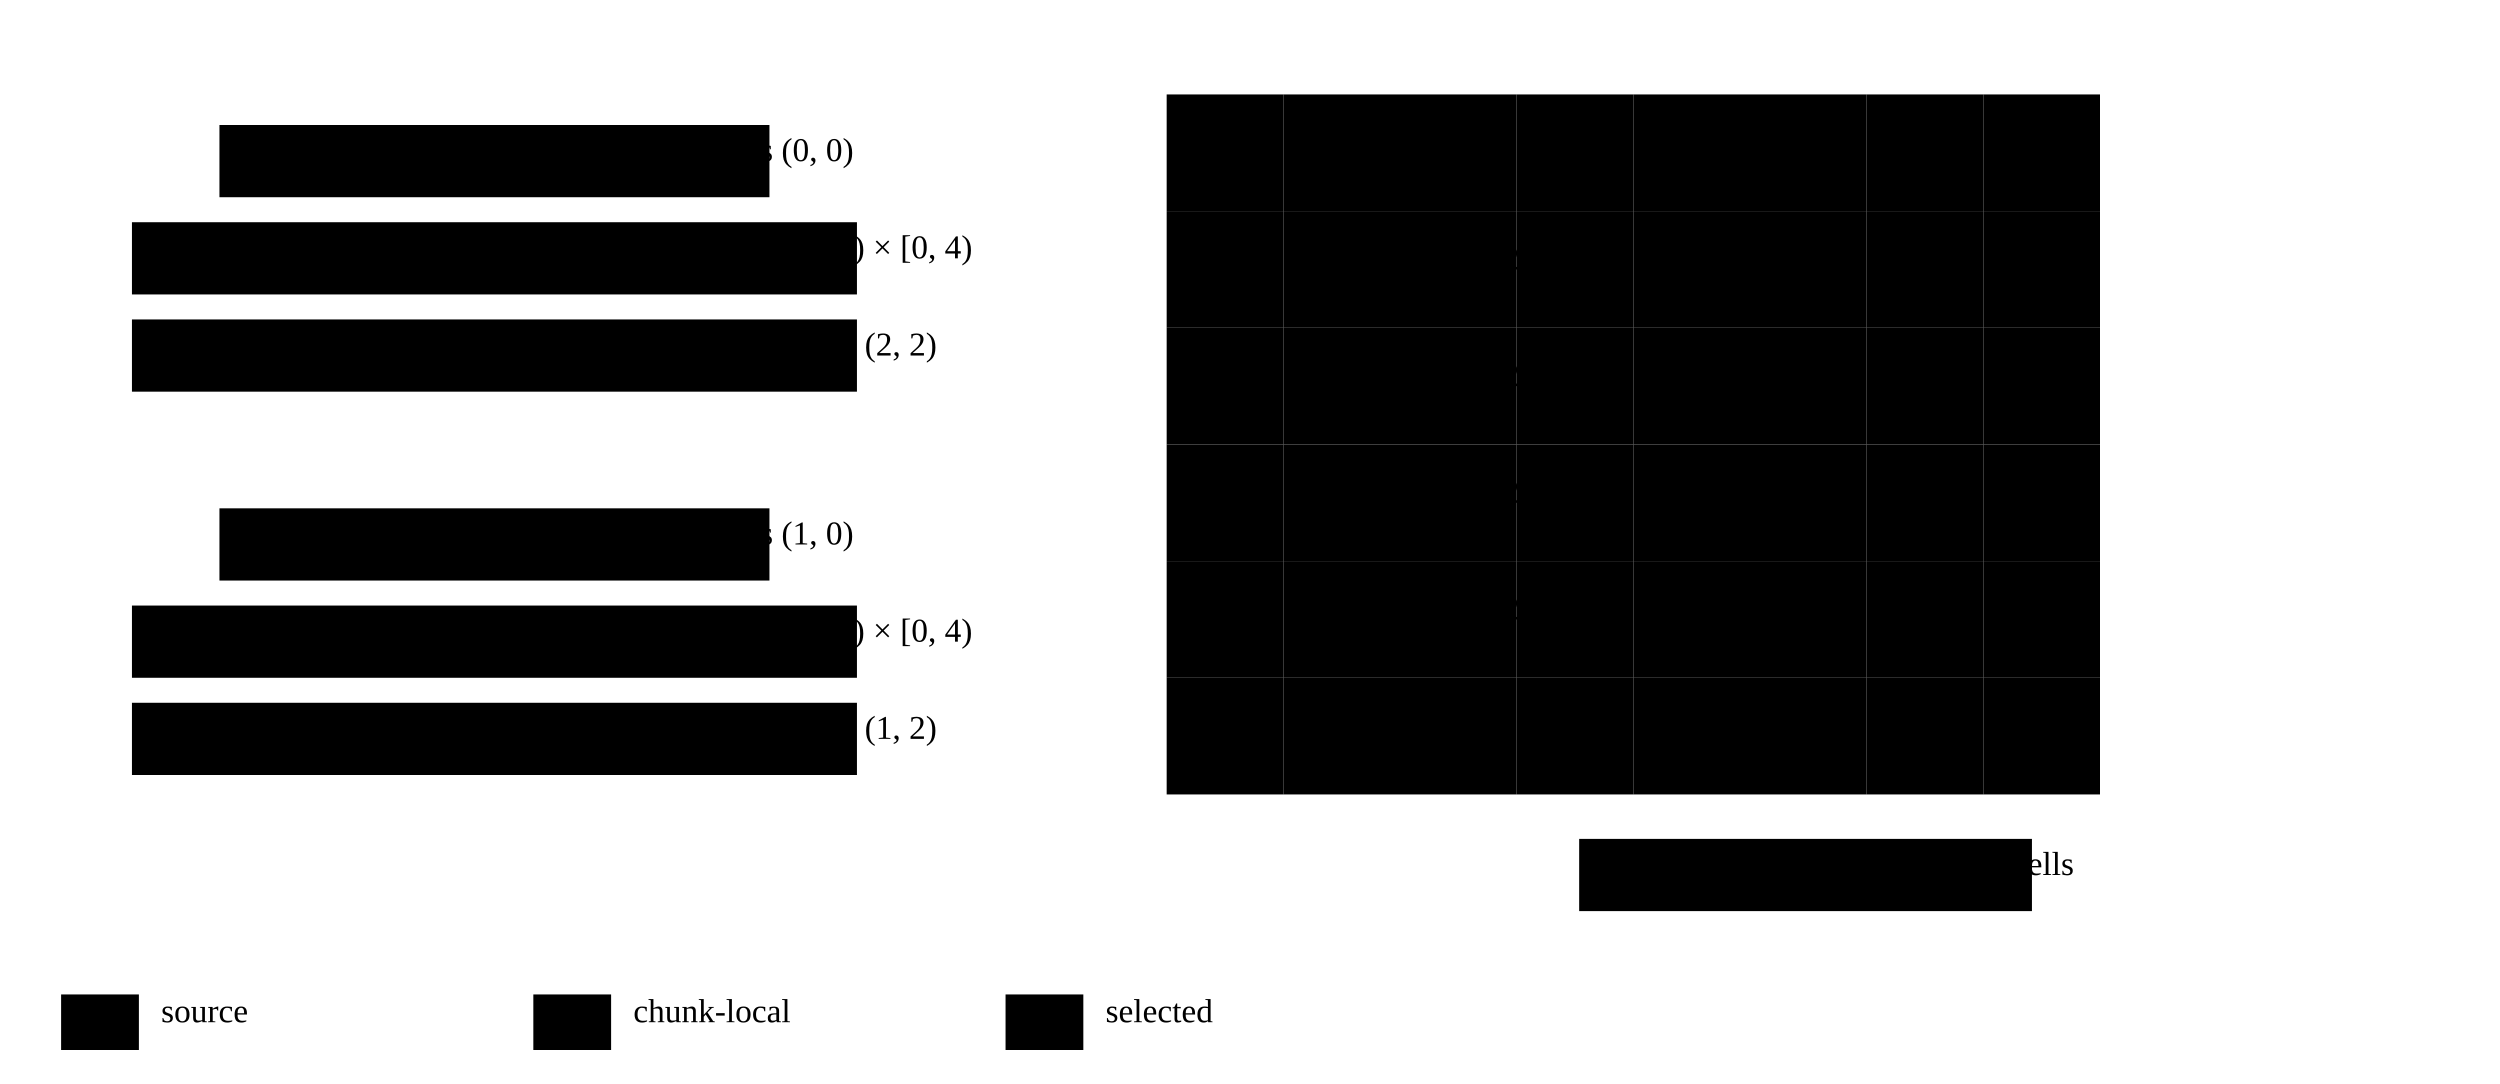
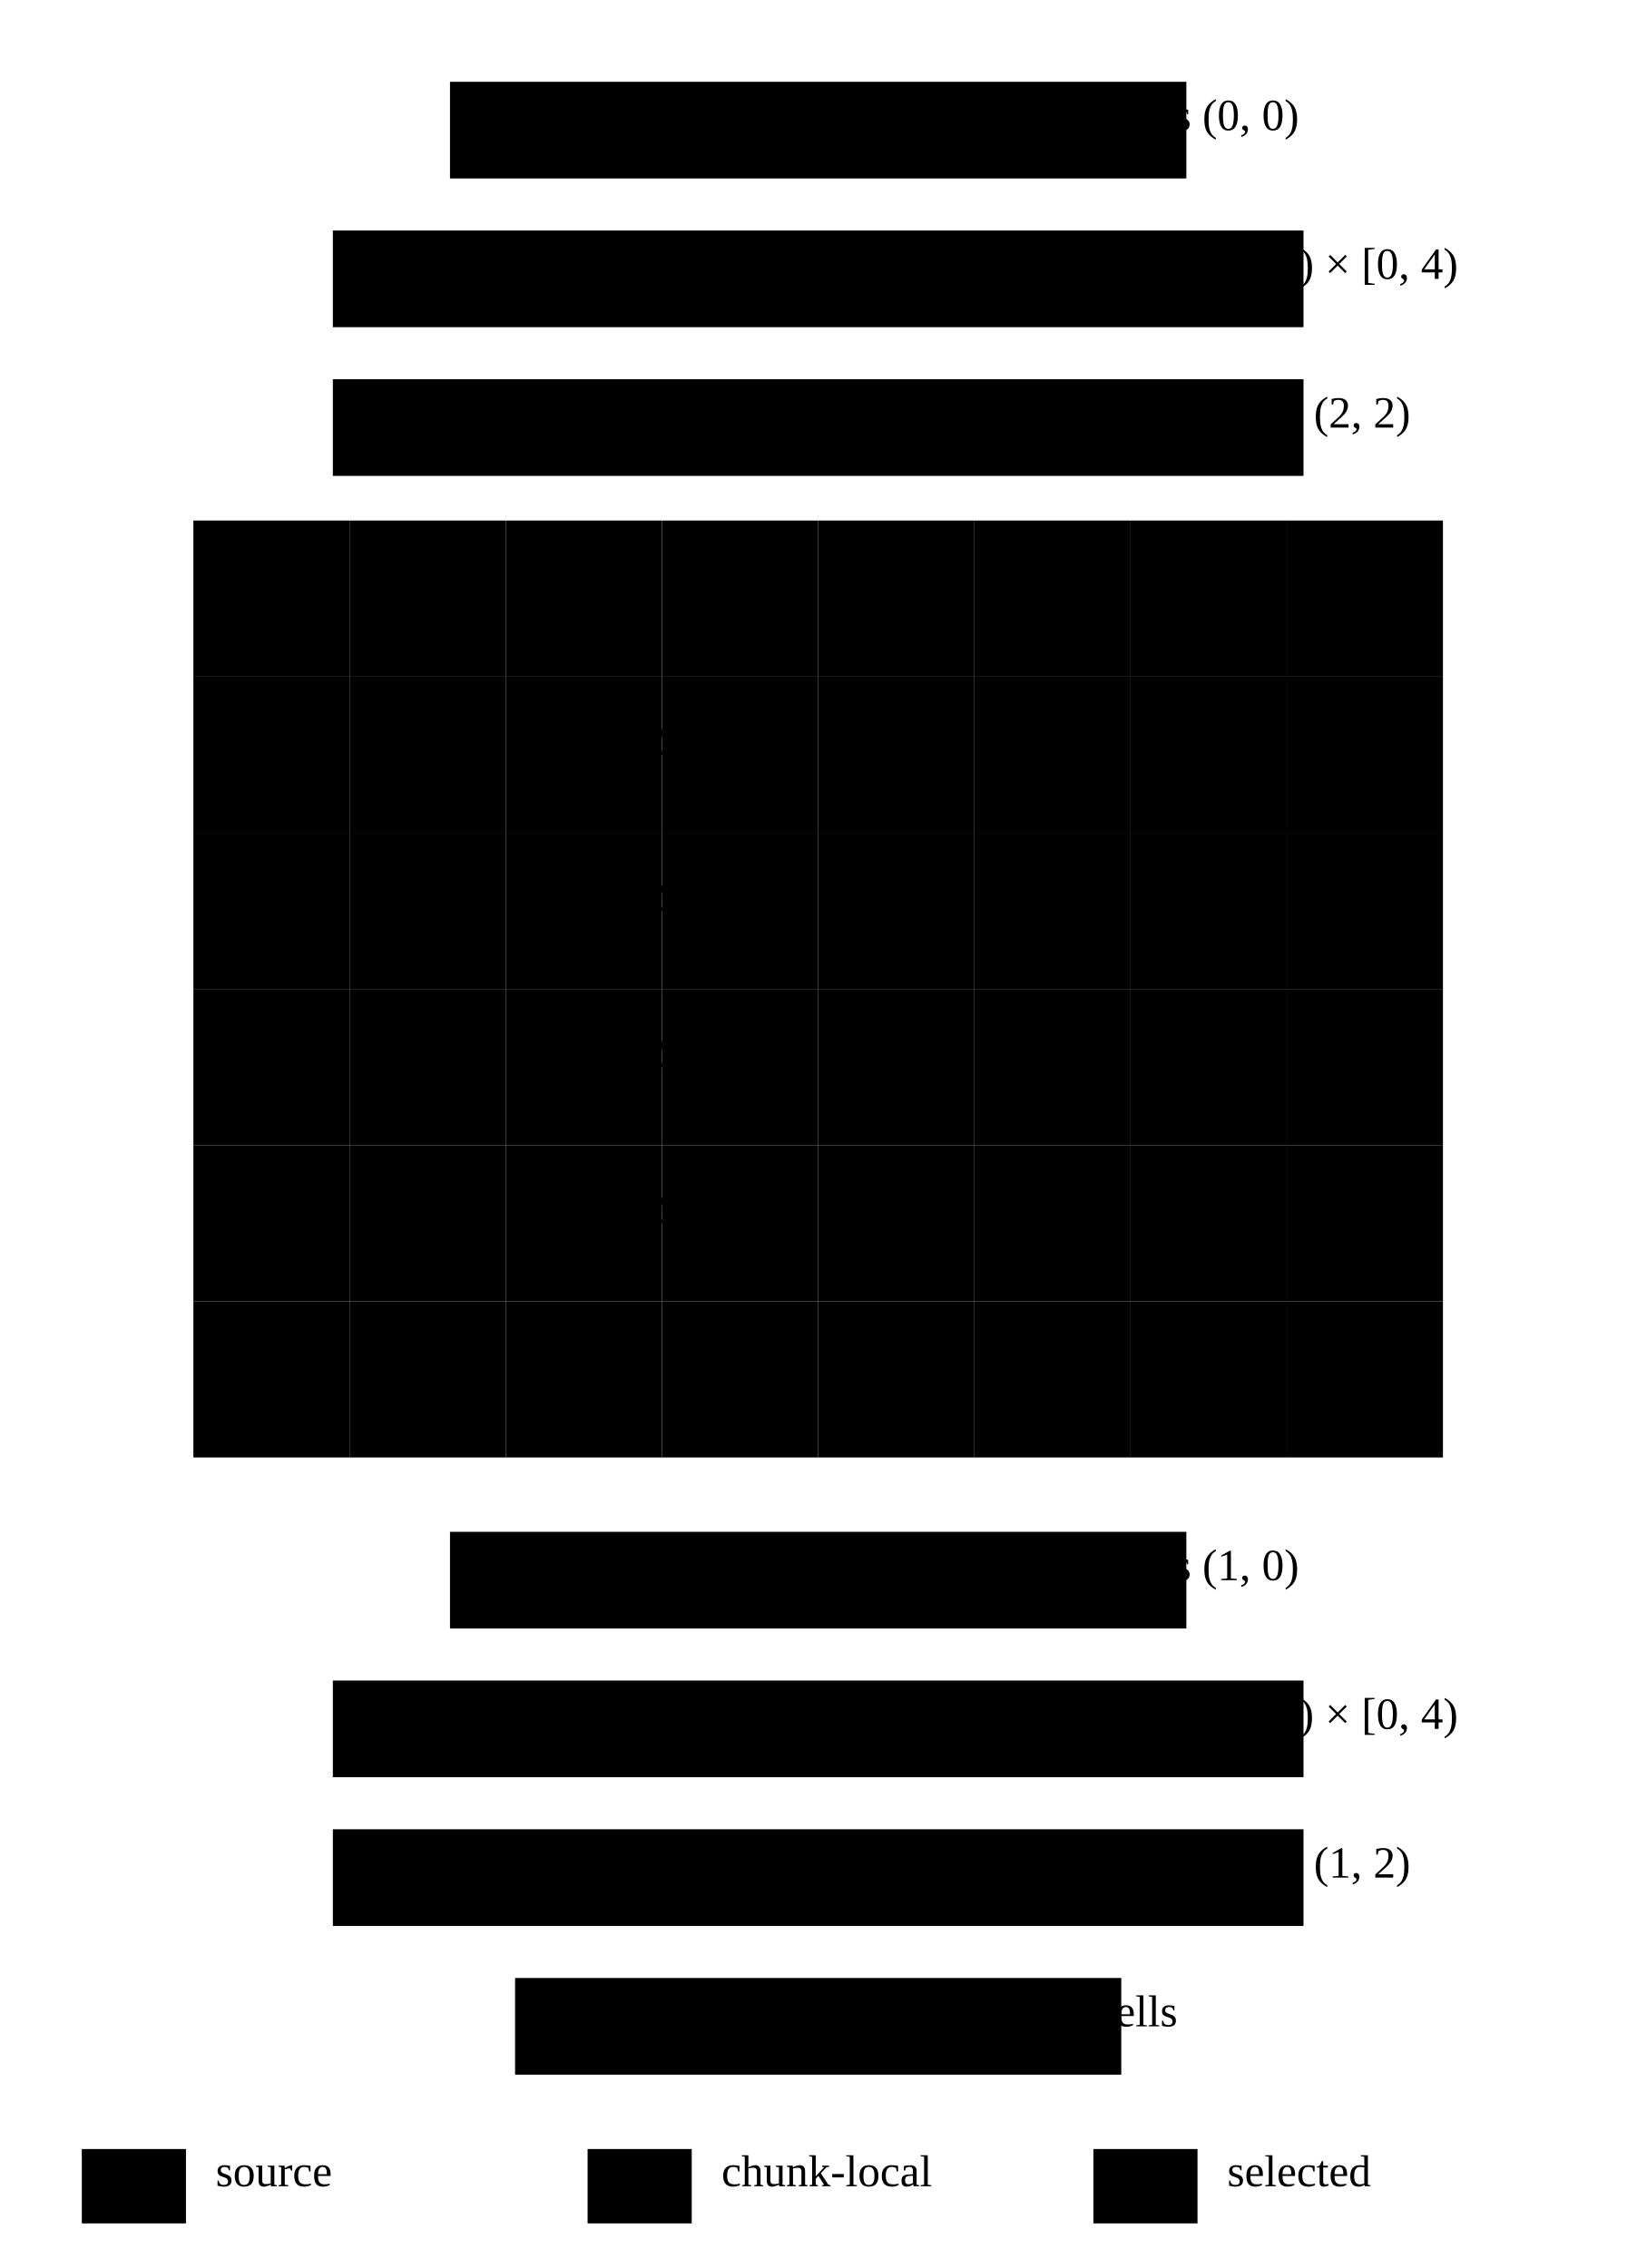
- <svg xmlns="http://www.w3.org/2000/svg" aria-labelledby="chunk-overlay-title chunk-overlay-desc" class="zi-figure" role="img" viewBox="0 0 900 390">
+ <svg xmlns="http://www.w3.org/2000/svg" aria-labelledby="chunk-overlay-title chunk-overlay-desc" class="zi-figure" role="img" viewBox="0 0 440 610">
  <defs>
    <marker id="chunk-overlay-arrowhead" markerHeight="7" markerWidth="7" orient="auto-start-reverse" refX="6" refY="3.5" viewBox="0 0 7 7">
      <path class="zi-arrowhead" d="M 0 0 L 7 3.5 L 0 7 z" />
    </marker>
  </defs>
  <g aria-label="source" class="zi-role-source" data-non-color-cue="source label + neutral single border" data-semantic-role="source" id="chunk-overlay-chunked-source">
-     <rect class="zi-grid-cell" height="42" width="42" x="420" y="34" />
-     <rect class="zi-grid-cell" height="42" width="42" x="462" y="34" />
-     <rect class="zi-grid-cell" height="42" width="42" x="504" y="34" />
-     <rect class="zi-grid-cell" height="42" width="42" x="546" y="34" />
-     <rect class="zi-grid-cell" height="42" width="42" x="588" y="34" />
-     <rect class="zi-grid-cell" height="42" width="42" x="630" y="34" />
-     <rect class="zi-grid-cell" height="42" width="42" x="672" y="34" />
-     <rect class="zi-grid-cell" height="42" width="42" x="714" y="34" />
-     <rect class="zi-grid-cell" height="42" width="42" x="420" y="76" />
-     <rect class="zi-grid-cell" height="42" width="42" x="462" y="76" />
+     <rect class="zi-grid-cell" height="42" width="42" x="52" y="140" />
+     <rect class="zi-grid-cell" height="42" width="42" x="94" y="140" />
+     <rect class="zi-grid-cell" height="42" width="42" x="136" y="140" />
+     <rect class="zi-grid-cell" height="42" width="42" x="178" y="140" />
+     <rect class="zi-grid-cell" height="42" width="42" x="220" y="140" />
+     <rect class="zi-grid-cell" height="42" width="42" x="262" y="140" />
+     <rect class="zi-grid-cell" height="42" width="42" x="304" y="140" />
+     <rect class="zi-grid-cell" height="42" width="42" x="346" y="140" />
+     <rect class="zi-grid-cell" height="42" width="42" x="52" y="182" />
+     <rect class="zi-grid-cell" height="42" width="42" x="94" y="182" />
    <g aria-label="selected coordinate (1, 2)" class="zi-role-selected zi-selected-cell" data-non-color-cue="coordinate label + heavy outline" data-semantic-role="selected" id="chunk-overlay-chunked-source-selected-1-2">
-       <rect class="zi-grid-cell zi-role-selected" height="42" width="42" x="504" y="76" />
-       <text class="zi-selected-coordinate-label" x="525.0" y="97.0">(1, 2)</text>
+       <rect class="zi-grid-cell zi-role-selected" height="42" width="42" x="136" y="182" />
+       <text class="zi-selected-coordinate-label" x="157.0" y="203.0">(1, 2)</text>
    </g>
-     <rect class="zi-grid-cell" height="42" width="42" x="546" y="76" />
-     <rect class="zi-grid-cell" height="42" width="42" x="588" y="76" />
-     <rect class="zi-grid-cell" height="42" width="42" x="630" y="76" />
-     <rect class="zi-grid-cell" height="42" width="42" x="672" y="76" />
-     <rect class="zi-grid-cell" height="42" width="42" x="714" y="76" />
-     <rect class="zi-grid-cell" height="42" width="42" x="420" y="118" />
-     <rect class="zi-grid-cell" height="42" width="42" x="462" y="118" />
+     <rect class="zi-grid-cell" height="42" width="42" x="178" y="182" />
+     <rect class="zi-grid-cell" height="42" width="42" x="220" y="182" />
+     <rect class="zi-grid-cell" height="42" width="42" x="262" y="182" />
+     <rect class="zi-grid-cell" height="42" width="42" x="304" y="182" />
+     <rect class="zi-grid-cell" height="42" width="42" x="346" y="182" />
+     <rect class="zi-grid-cell" height="42" width="42" x="52" y="224" />
+     <rect class="zi-grid-cell" height="42" width="42" x="94" y="224" />
    <g aria-label="selected coordinate (2, 2)" class="zi-role-selected zi-selected-cell" data-non-color-cue="coordinate label + heavy outline" data-semantic-role="selected" id="chunk-overlay-chunked-source-selected-2-2">
-       <rect class="zi-grid-cell zi-role-selected" height="42" width="42" x="504" y="118" />
-       <text class="zi-selected-coordinate-label" x="525.0" y="139.0">(2, 2)</text>
+       <rect class="zi-grid-cell zi-role-selected" height="42" width="42" x="136" y="224" />
+       <text class="zi-selected-coordinate-label" x="157.0" y="245.0">(2, 2)</text>
    </g>
-     <rect class="zi-grid-cell" height="42" width="42" x="546" y="118" />
-     <rect class="zi-grid-cell" height="42" width="42" x="588" y="118" />
-     <rect class="zi-grid-cell" height="42" width="42" x="630" y="118" />
-     <rect class="zi-grid-cell" height="42" width="42" x="672" y="118" />
-     <rect class="zi-grid-cell" height="42" width="42" x="714" y="118" />
-     <rect class="zi-grid-cell" height="42" width="42" x="420" y="160" />
-     <rect class="zi-grid-cell" height="42" width="42" x="462" y="160" />
+     <rect class="zi-grid-cell" height="42" width="42" x="178" y="224" />
+     <rect class="zi-grid-cell" height="42" width="42" x="220" y="224" />
+     <rect class="zi-grid-cell" height="42" width="42" x="262" y="224" />
+     <rect class="zi-grid-cell" height="42" width="42" x="304" y="224" />
+     <rect class="zi-grid-cell" height="42" width="42" x="346" y="224" />
+     <rect class="zi-grid-cell" height="42" width="42" x="52" y="266" />
+     <rect class="zi-grid-cell" height="42" width="42" x="94" y="266" />
    <g aria-label="selected coordinate (3, 2)" class="zi-role-selected zi-selected-cell" data-non-color-cue="coordinate label + heavy outline" data-semantic-role="selected" id="chunk-overlay-chunked-source-selected-3-2">
-       <rect class="zi-grid-cell zi-role-selected" height="42" width="42" x="504" y="160" />
-       <text class="zi-selected-coordinate-label" x="525.0" y="181.0">(3, 2)</text>
+       <rect class="zi-grid-cell zi-role-selected" height="42" width="42" x="136" y="266" />
+       <text class="zi-selected-coordinate-label" x="157.0" y="287.0">(3, 2)</text>
    </g>
-     <rect class="zi-grid-cell" height="42" width="42" x="546" y="160" />
-     <rect class="zi-grid-cell" height="42" width="42" x="588" y="160" />
-     <rect class="zi-grid-cell" height="42" width="42" x="630" y="160" />
-     <rect class="zi-grid-cell" height="42" width="42" x="672" y="160" />
-     <rect class="zi-grid-cell" height="42" width="42" x="714" y="160" />
-     <rect class="zi-grid-cell" height="42" width="42" x="420" y="202" />
-     <rect class="zi-grid-cell" height="42" width="42" x="462" y="202" />
+     <rect class="zi-grid-cell" height="42" width="42" x="178" y="266" />
+     <rect class="zi-grid-cell" height="42" width="42" x="220" y="266" />
+     <rect class="zi-grid-cell" height="42" width="42" x="262" y="266" />
+     <rect class="zi-grid-cell" height="42" width="42" x="304" y="266" />
+     <rect class="zi-grid-cell" height="42" width="42" x="346" y="266" />
+     <rect class="zi-grid-cell" height="42" width="42" x="52" y="308" />
+     <rect class="zi-grid-cell" height="42" width="42" x="94" y="308" />
    <g aria-label="selected coordinate (4, 2)" class="zi-role-selected zi-selected-cell" data-non-color-cue="coordinate label + heavy outline" data-semantic-role="selected" id="chunk-overlay-chunked-source-selected-4-2">
-       <rect class="zi-grid-cell zi-role-selected" height="42" width="42" x="504" y="202" />
-       <text class="zi-selected-coordinate-label" x="525.0" y="223.0">(4, 2)</text>
+       <rect class="zi-grid-cell zi-role-selected" height="42" width="42" x="136" y="308" />
+       <text class="zi-selected-coordinate-label" x="157.0" y="329.0">(4, 2)</text>
    </g>
-     <rect class="zi-grid-cell" height="42" width="42" x="546" y="202" />
-     <rect class="zi-grid-cell" height="42" width="42" x="588" y="202" />
-     <rect class="zi-grid-cell" height="42" width="42" x="630" y="202" />
-     <rect class="zi-grid-cell" height="42" width="42" x="672" y="202" />
-     <rect class="zi-grid-cell" height="42" width="42" x="714" y="202" />
-     <rect class="zi-grid-cell" height="42" width="42" x="420" y="244" />
-     <rect class="zi-grid-cell" height="42" width="42" x="462" y="244" />
-     <rect class="zi-grid-cell" height="42" width="42" x="504" y="244" />
-     <rect class="zi-grid-cell" height="42" width="42" x="546" y="244" />
-     <rect class="zi-grid-cell" height="42" width="42" x="588" y="244" />
-     <rect class="zi-grid-cell" height="42" width="42" x="630" y="244" />
-     <rect class="zi-grid-cell" height="42" width="42" x="672" y="244" />
-     <rect class="zi-grid-cell" height="42" width="42" x="714" y="244" />
-     <line class="zi-chunk-boundary" x1="588" x2="588" y1="34" y2="286" />
-     <line class="zi-chunk-boundary" x1="420" x2="756" y1="160" y2="160" />
+     <rect class="zi-grid-cell" height="42" width="42" x="178" y="308" />
+     <rect class="zi-grid-cell" height="42" width="42" x="220" y="308" />
+     <rect class="zi-grid-cell" height="42" width="42" x="262" y="308" />
+     <rect class="zi-grid-cell" height="42" width="42" x="304" y="308" />
+     <rect class="zi-grid-cell" height="42" width="42" x="346" y="308" />
+     <rect class="zi-grid-cell" height="42" width="42" x="52" y="350" />
+     <rect class="zi-grid-cell" height="42" width="42" x="94" y="350" />
+     <rect class="zi-grid-cell" height="42" width="42" x="136" y="350" />
+     <rect class="zi-grid-cell" height="42" width="42" x="178" y="350" />
+     <rect class="zi-grid-cell" height="42" width="42" x="220" y="350" />
+     <rect class="zi-grid-cell" height="42" width="42" x="262" y="350" />
+     <rect class="zi-grid-cell" height="42" width="42" x="304" y="350" />
+     <rect class="zi-grid-cell" height="42" width="42" x="346" y="350" />
+     <line class="zi-chunk-boundary" x1="220" x2="220" y1="140" y2="392" />
+     <line class="zi-chunk-boundary" x1="52" x2="388" y1="266" y2="266" />
  </g>
  <g aria-label="source" class="zi-role-source" data-non-color-cue="source label + neutral single border" data-semantic-role="source" id="chunk-overlay-chunk-zero-coords">
-     <rect height="26" width="198" x="79.0" y="45" />
-     <text x="178" y="58">global chunk_coords (0, 0)</text>
+     <rect height="26" width="198" x="121.0" y="22" />
+     <text x="220" y="35">global chunk_coords (0, 0)</text>
  </g>
  <g aria-label="source" class="zi-role-source" data-non-color-cue="source label + neutral single border" data-semantic-role="source" id="chunk-overlay-chunk-zero-domain">
-     <rect height="26" width="261" x="47.5" y="80" />
-     <text x="178" y="93">global chunk_domain [0, 3) × [0, 4)</text>
+     <rect height="26" width="261" x="89.5" y="62" />
+     <text x="220" y="75">global chunk_domain [0, 3) × [0, 4)</text>
  </g>
  <g aria-label="chunk-local" class="zi-role-chunk-local" data-non-color-cue="chunk-local label + dashed border" data-semantic-role="chunk-local" id="chunk-overlay-chunk-zero-local">
-     <rect height="26" width="261" x="47.5" y="115" />
-     <text x="178" y="128">chunk-local selected (1, 2), (2, 2)</text>
+     <rect height="26" width="261" x="89.5" y="102" />
+     <text x="220" y="115">chunk-local selected (1, 2), (2, 2)</text>
  </g>
  <g aria-label="source" class="zi-role-source" data-non-color-cue="source label + neutral single border" data-semantic-role="source" id="chunk-overlay-chunk-one-coords">
-     <rect height="26" width="198" x="79.0" y="183" />
-     <text x="178" y="196">global chunk_coords (1, 0)</text>
+     <rect height="26" width="198" x="121.0" y="412" />
+     <text x="220" y="425">global chunk_coords (1, 0)</text>
  </g>
  <g aria-label="source" class="zi-role-source" data-non-color-cue="source label + neutral single border" data-semantic-role="source" id="chunk-overlay-chunk-one-domain">
-     <rect height="26" width="261" x="47.5" y="218" />
-     <text x="178" y="231">global chunk_domain [3, 6) × [0, 4)</text>
+     <rect height="26" width="261" x="89.5" y="452" />
+     <text x="220" y="465">global chunk_domain [3, 6) × [0, 4)</text>
  </g>
  <g aria-label="chunk-local" class="zi-role-chunk-local" data-non-color-cue="chunk-local label + dashed border" data-semantic-role="chunk-local" id="chunk-overlay-chunk-one-local">
-     <rect height="26" width="261" x="47.5" y="253" />
-     <text x="178" y="266">chunk-local selected (0, 2), (1, 2)</text>
+     <rect height="26" width="261" x="89.5" y="492" />
+     <text x="220" y="505">chunk-local selected (0, 2), (1, 2)</text>
  </g>
  <g aria-label="selected" class="zi-role-selected" data-non-color-cue="coordinate label + heavy outline" data-semantic-role="selected" id="chunk-overlay-selection-label">
-     <rect height="26" width="163" x="568.5" y="302" />
-     <text x="650" y="315">selected global cells</text>
+     <rect height="26" width="163" x="138.5" y="532" />
+     <text x="220" y="545">selected global cells</text>
  </g>
  <g aria-label="Visible semantic role legend" class="zi-legend" id="chunk-overlay-legend">
    <g aria-label="source" class="zi-role-source" data-non-color-cue="source label + neutral single border" data-semantic-role="source" id="chunk-overlay-legend-source">
-       <rect class="zi-cue-swatch" height="20" width="28" x="22" y="358" />
-       <text aria-label="source" class="zi-role-label" data-non-color-cue="source label + neutral single border" data-semantic-role="source" x="58" y="368">source</text>
+       <rect class="zi-cue-swatch" height="20" width="28" x="22" y="578" />
+       <text aria-label="source" class="zi-role-label" data-non-color-cue="source label + neutral single border" data-semantic-role="source" x="58" y="588">source</text>
    </g>
    <g aria-label="chunk-local" class="zi-role-chunk-local" data-non-color-cue="chunk-local label + dashed border" data-semantic-role="chunk-local" id="chunk-overlay-legend-chunk-local">
-       <rect class="zi-cue-swatch" height="20" width="28" x="192" y="358" />
-       <text aria-label="chunk-local" class="zi-role-label" data-non-color-cue="chunk-local label + dashed border" data-semantic-role="chunk-local" x="228" y="368">chunk-local</text>
+       <rect class="zi-cue-swatch" height="20" width="28" x="158" y="578" />
+       <text aria-label="chunk-local" class="zi-role-label" data-non-color-cue="chunk-local label + dashed border" data-semantic-role="chunk-local" x="194" y="588">chunk-local</text>
    </g>
    <g aria-label="selected" class="zi-role-selected" data-non-color-cue="coordinate label + heavy outline" data-semantic-role="selected" id="chunk-overlay-legend-selected">
-       <rect class="zi-cue-swatch" height="20" width="28" x="362" y="358" />
-       <text aria-label="selected" class="zi-role-label" data-non-color-cue="coordinate label + heavy outline" data-semantic-role="selected" x="398" y="368">selected</text>
+       <rect class="zi-cue-swatch" height="20" width="28" x="294" y="578" />
+       <text aria-label="selected" class="zi-role-label" data-non-color-cue="coordinate label + heavy outline" data-semantic-role="selected" x="330" y="588">selected</text>
    </g>
  </g>
</svg>
